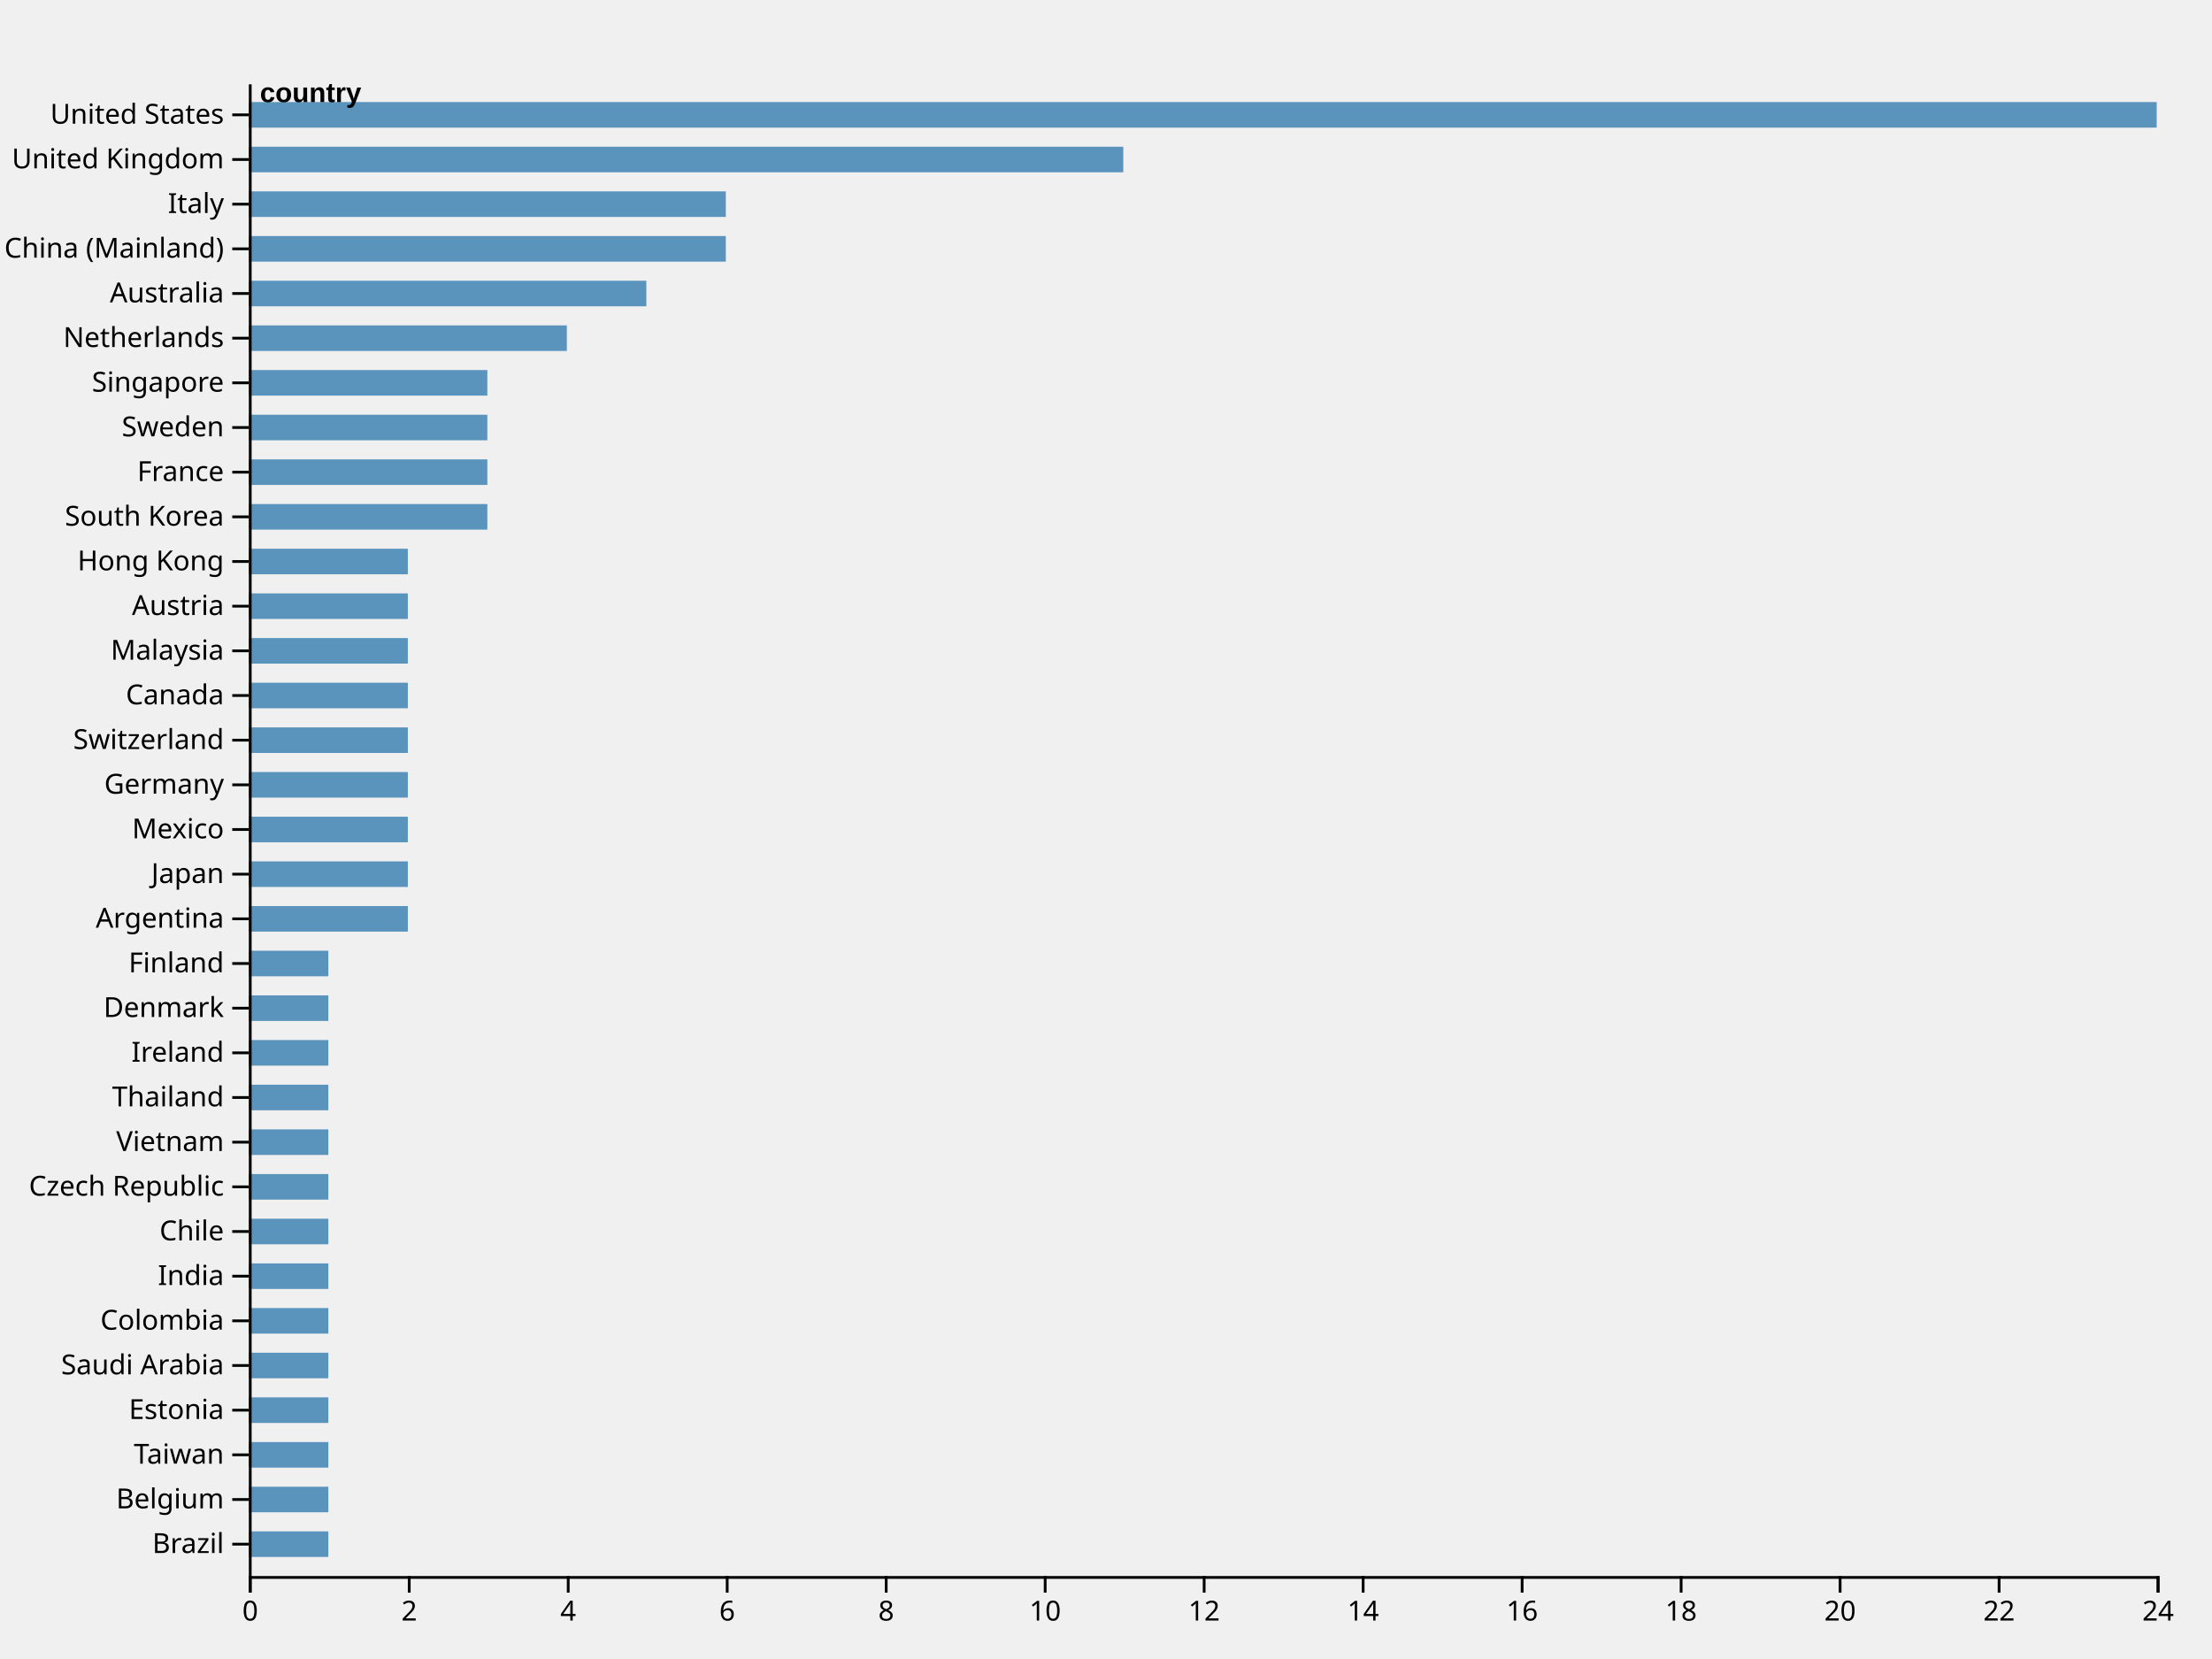
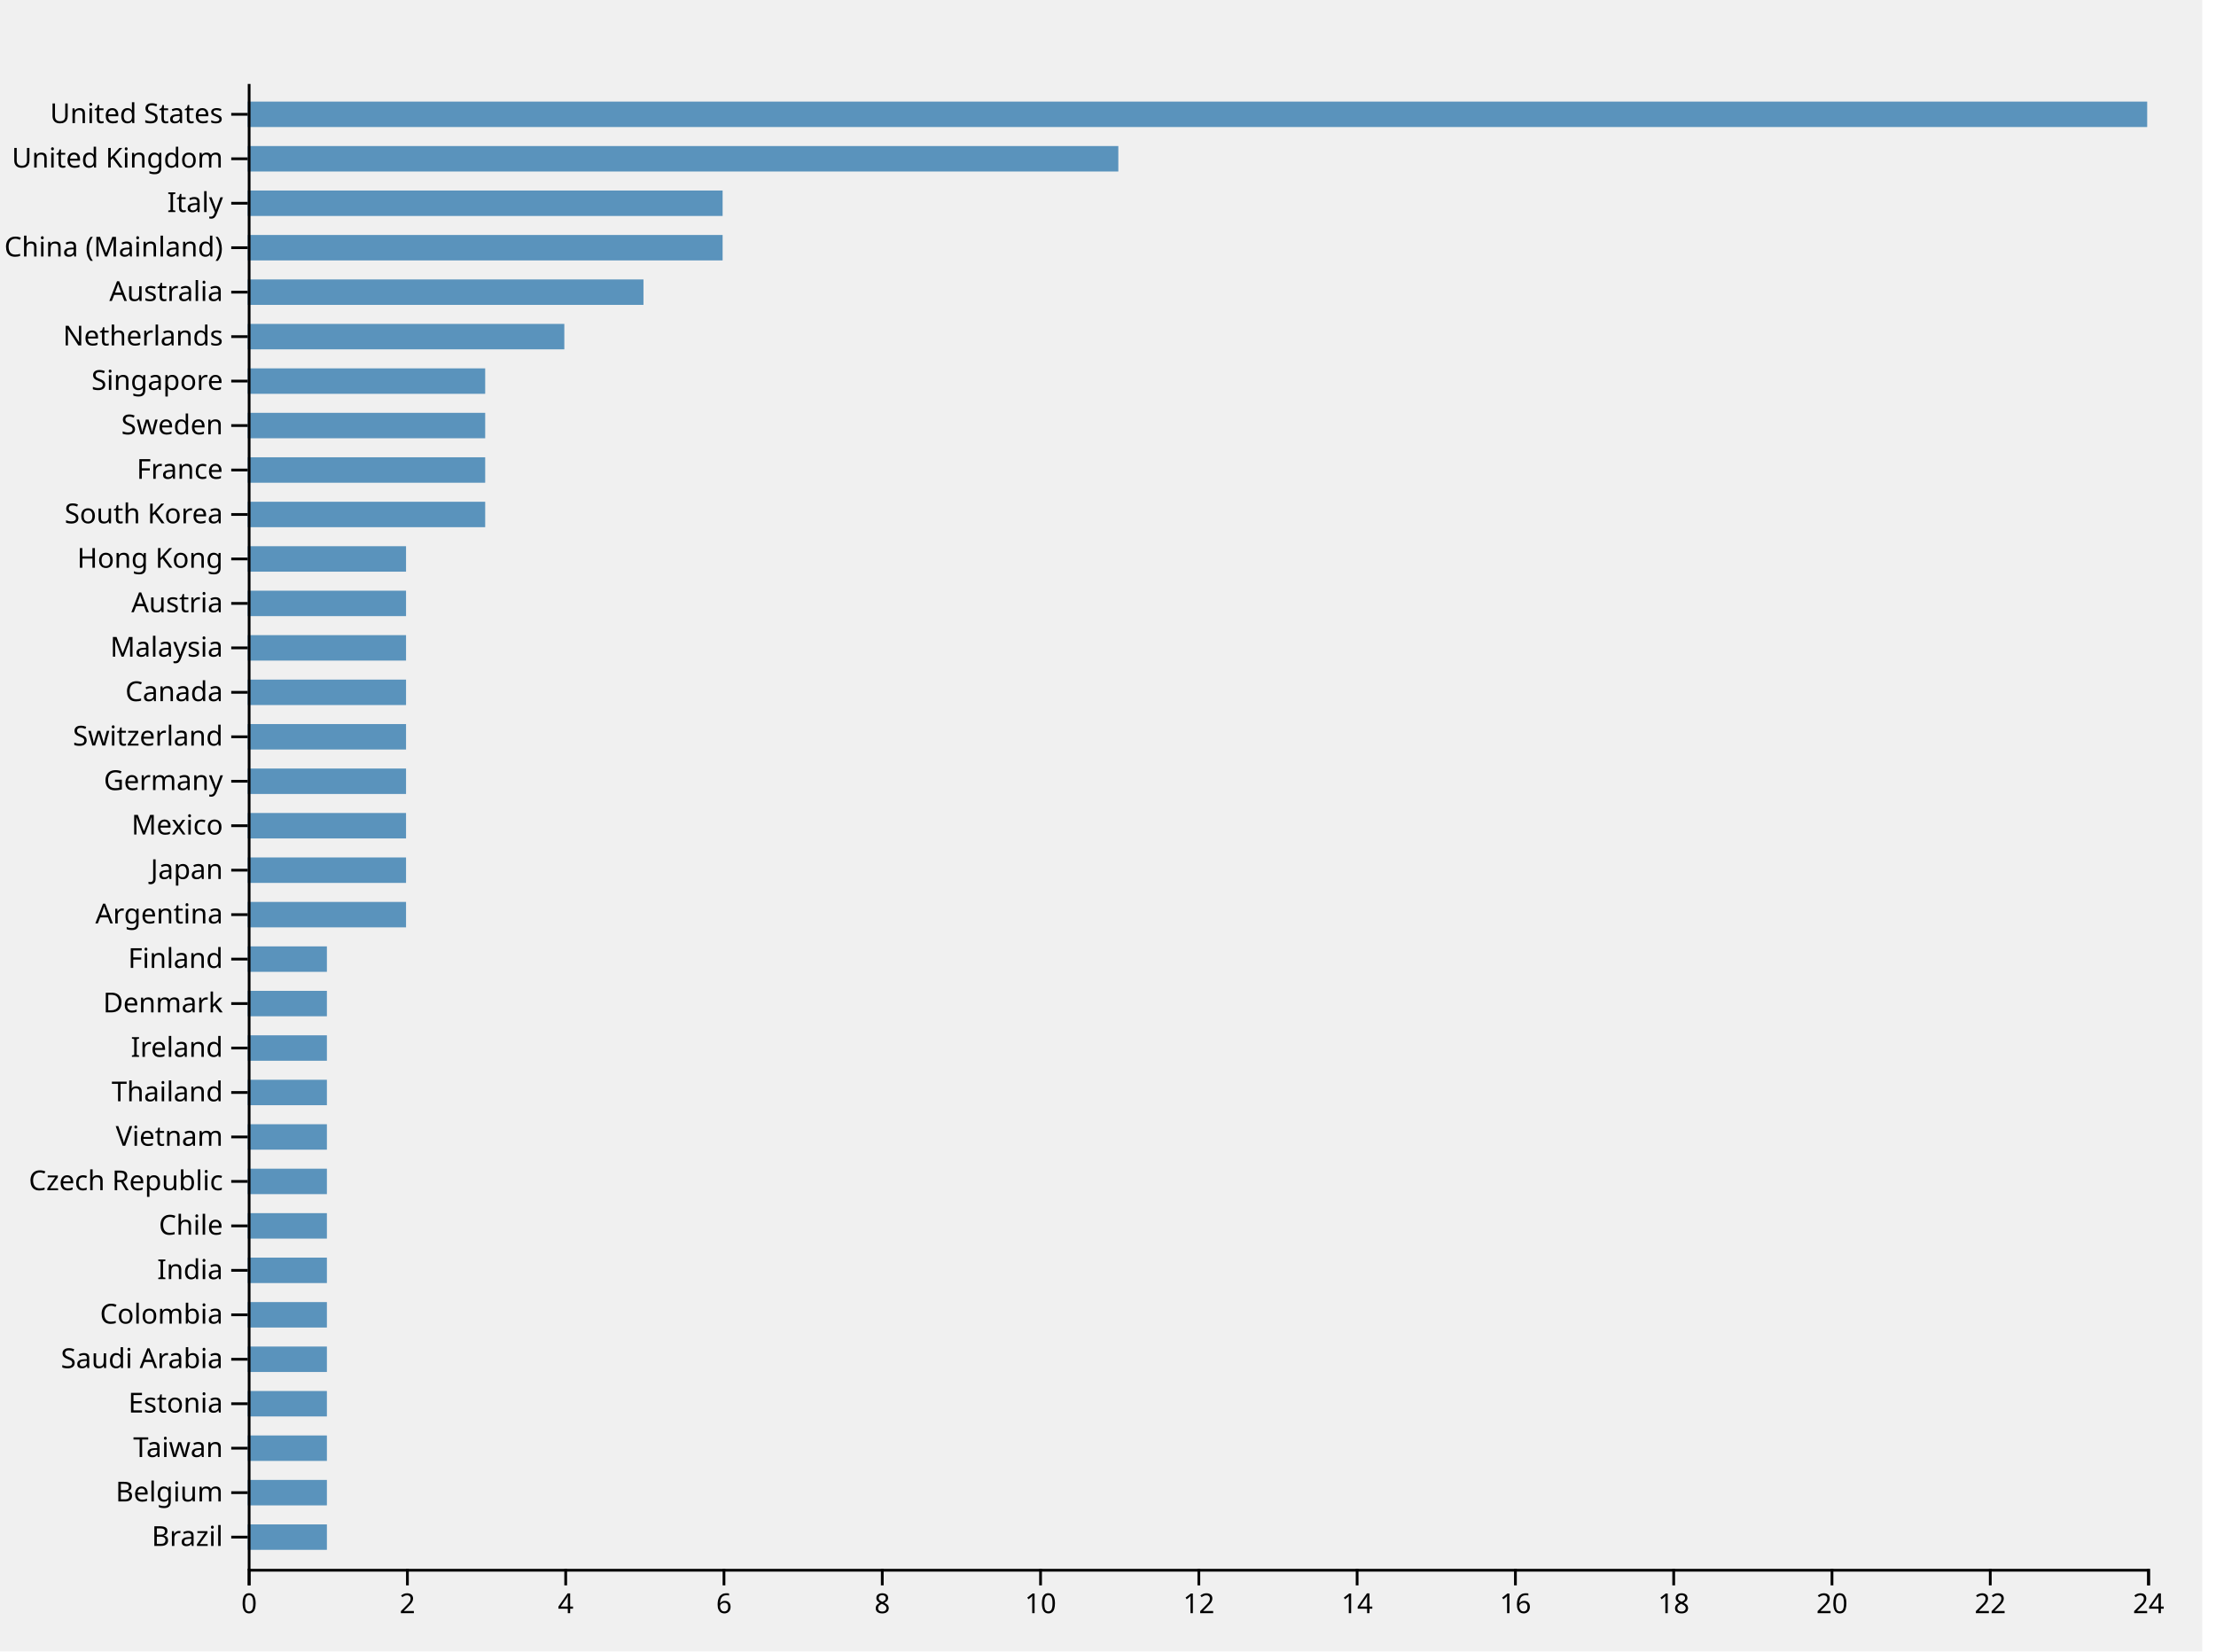
- <svg xmlns="http://www.w3.org/2000/svg" width="800" height="600">
+ <svg xmlns="http://www.w3.org/2000/svg" viewBox="0 0 805 600">
  <rect width="800" height="600" x="0" y="0" fill="#f0f0f0" id="background" />
  <g id="viz">
    <g transform="translate(0,0)">
      <g transform="translate(90,30)">
        <g class="bars">
          <rect id="undefined - United Kingdom" x="0" y="23.065" height="9.244" width="316.25" fill="#5a93bc" />
          <rect id="undefined - United States" x="0" y="6.91" height="9.244" width="690" fill="#5a93bc" />
          <rect id="undefined - Italy" x="0" y="39.219" height="9.244" width="172.5" fill="#5a93bc" />
          <rect id="undefined - Finland" x="0" y="313.841" height="9.244" width="28.75" fill="#5a93bc" />
          <rect id="undefined - Netherlands" x="0" y="87.682" height="9.244" width="115" fill="#5a93bc" />
          <rect id="undefined - China (Mainland)" x="0" y="55.373" height="9.244" width="172.5" fill="#5a93bc" />
          <rect id="undefined - Australia" x="0" y="71.527" height="9.244" width="143.75" fill="#5a93bc" />
          <rect id="undefined - Singapore" x="0" y="103.836" height="9.244" width="86.25" fill="#5a93bc" />
          <rect id="undefined - Denmark" x="0" y="329.995" height="9.244" width="28.75" fill="#5a93bc" />
          <rect id="undefined - Hong Kong" x="0" y="168.453" height="9.244" width="57.5" fill="#5a93bc" />
          <rect id="undefined - Austria" x="0" y="184.607" height="9.244" width="57.5" fill="#5a93bc" />
          <rect id="undefined - Sweden" x="0" y="119.99" height="9.244" width="86.25" fill="#5a93bc" />
          <rect id="undefined - Malaysia" x="0" y="200.761" height="9.244" width="57.5" fill="#5a93bc" />
          <rect id="undefined - Canada" x="0" y="216.915" height="9.244" width="57.5" fill="#5a93bc" />
          <rect id="undefined - France" x="0" y="136.144" height="9.244" width="86.25" fill="#5a93bc" />
          <rect id="undefined - Switzerland" x="0" y="233.07" height="9.244" width="57.5" fill="#5a93bc" />
          <rect id="undefined - South Korea" x="0" y="152.298" height="9.244" width="86.25" fill="#5a93bc" />
          <rect id="undefined - Germany" x="0" y="249.224" height="9.244" width="57.5" fill="#5a93bc" />
          <rect id="undefined - Mexico" x="0" y="265.378" height="9.244" width="57.5" fill="#5a93bc" />
          <rect id="undefined - Ireland" x="0" y="346.149" height="9.244" width="28.75" fill="#5a93bc" />
          <rect id="undefined - Thailand" x="0" y="362.303" height="9.244" width="28.75" fill="#5a93bc" />
          <rect id="undefined - Vietnam" x="0" y="378.458" height="9.244" width="28.75" fill="#5a93bc" />
          <rect id="undefined - Japan" x="0" y="281.532" height="9.244" width="57.5" fill="#5a93bc" />
          <rect id="undefined - Argentina" x="0" y="297.687" height="9.244" width="57.5" fill="#5a93bc" />
          <rect id="undefined - Czech Republic" x="0" y="394.612" height="9.244" width="28.75" fill="#5a93bc" />
          <rect id="undefined - Chile" x="0" y="410.766" height="9.244" width="28.75" fill="#5a93bc" />
          <rect id="undefined - India" x="0" y="426.92" height="9.244" width="28.75" fill="#5a93bc" />
          <rect id="undefined - Colombia" x="0" y="443.075" height="9.244" width="28.75" fill="#5a93bc" />
          <rect id="undefined - Saudi Arabia" x="0" y="459.229" height="9.244" width="28.75" fill="#5a93bc" />
          <rect id="undefined - Estonia" x="0" y="475.383" height="9.244" width="28.75" fill="#5a93bc" />
          <rect id="undefined - Taiwan" x="0" y="491.537" height="9.244" width="28.75" fill="#5a93bc" />
          <rect id="undefined - Belgium" x="0" y="507.692" height="9.244" width="28.75" fill="#5a93bc" />
          <rect id="undefined - Brazil" x="0" y="523.846" height="9.244" width="28.75" fill="#5a93bc" />
        </g>
        <g id="xAxis" transform="translate(0,540)" fill="none" font-size="10" font-family="sans-serif" text-anchor="middle">
          <path class="domain" stroke="currentColor" d="M0.5,6V0.5H690.5V6" />
          <g class="tick" opacity="1" transform="translate(0.5,0)">
            <line stroke="currentColor" y2="6" />
            <text fill="currentColor" y="9" dy="0.71em">0</text>
          </g>
          <g class="tick" opacity="1" transform="translate(58,0)">
            <line stroke="currentColor" y2="6" />
            <text fill="currentColor" y="9" dy="0.71em">2</text>
          </g>
          <g class="tick" opacity="1" transform="translate(115.5,0)">
            <line stroke="currentColor" y2="6" />
            <text fill="currentColor" y="9" dy="0.71em">4</text>
          </g>
          <g class="tick" opacity="1" transform="translate(173,0)">
            <line stroke="currentColor" y2="6" />
            <text fill="currentColor" y="9" dy="0.71em">6</text>
          </g>
          <g class="tick" opacity="1" transform="translate(230.5,0)">
            <line stroke="currentColor" y2="6" />
            <text fill="currentColor" y="9" dy="0.71em">8</text>
          </g>
          <g class="tick" opacity="1" transform="translate(288,0)">
            <line stroke="currentColor" y2="6" />
            <text fill="currentColor" y="9" dy="0.71em">10</text>
          </g>
          <g class="tick" opacity="1" transform="translate(345.5,0)">
            <line stroke="currentColor" y2="6" />
            <text fill="currentColor" y="9" dy="0.71em">12</text>
          </g>
          <g class="tick" opacity="1" transform="translate(403,0)">
            <line stroke="currentColor" y2="6" />
            <text fill="currentColor" y="9" dy="0.71em">14</text>
          </g>
          <g class="tick" opacity="1" transform="translate(460.5,0)">
            <line stroke="currentColor" y2="6" />
            <text fill="currentColor" y="9" dy="0.71em">16</text>
          </g>
          <g class="tick" opacity="1" transform="translate(518,0)">
            <line stroke="currentColor" y2="6" />
            <text fill="currentColor" y="9" dy="0.71em">18</text>
          </g>
          <g class="tick" opacity="1" transform="translate(575.5,0)">
            <line stroke="currentColor" y2="6" />
            <text fill="currentColor" y="9" dy="0.71em">20</text>
          </g>
          <g class="tick" opacity="1" transform="translate(633,0)">
            <line stroke="currentColor" y2="6" />
            <text fill="currentColor" y="9" dy="0.71em">22</text>
          </g>
          <g class="tick" opacity="1" transform="translate(690.5,0)">
            <line stroke="currentColor" y2="6" />
            <text fill="currentColor" y="9" dy="0.71em">24</text>
          </g>
          <text font-family="Arial, sans-serif" font-size="10" x="690" dy="-5" fill="black" font-weight="bold" text-anchor="end" />
        </g>
        <g id="yAxis" transform="translate(0,0)" fill="none" font-size="10" font-family="sans-serif" text-anchor="end">
          <path class="domain" stroke="currentColor" d="M0.5,0.5V540.5" />
          <g class="tick" opacity="1" transform="translate(0,11.53233)">
            <line stroke="currentColor" x2="-6" />
            <text fill="currentColor" x="-9" dy="0.32em">United States</text>
          </g>
          <g class="tick" opacity="1" transform="translate(0,27.68655)">
            <line stroke="currentColor" x2="-6" />
            <text fill="currentColor" x="-9" dy="0.32em">United Kingdom</text>
          </g>
          <g class="tick" opacity="1" transform="translate(0,43.84078)">
            <line stroke="currentColor" x2="-6" />
            <text fill="currentColor" x="-9" dy="0.32em">Italy</text>
          </g>
          <g class="tick" opacity="1" transform="translate(0,59.99501)">
            <line stroke="currentColor" x2="-6" />
            <text fill="currentColor" x="-9" dy="0.32em">China (Mainland)</text>
          </g>
          <g class="tick" opacity="1" transform="translate(0,76.14924)">
            <line stroke="currentColor" x2="-6" />
            <text fill="currentColor" x="-9" dy="0.32em">Australia</text>
          </g>
          <g class="tick" opacity="1" transform="translate(0,92.30347)">
            <line stroke="currentColor" x2="-6" />
            <text fill="currentColor" x="-9" dy="0.32em">Netherlands</text>
          </g>
          <g class="tick" opacity="1" transform="translate(0,108.4577)">
            <line stroke="currentColor" x2="-6" />
            <text fill="currentColor" x="-9" dy="0.32em">Singapore</text>
          </g>
          <g class="tick" opacity="1" transform="translate(0,124.6119)">
            <line stroke="currentColor" x2="-6" />
            <text fill="currentColor" x="-9" dy="0.32em">Sweden</text>
          </g>
          <g class="tick" opacity="1" transform="translate(0,140.7662)">
            <line stroke="currentColor" x2="-6" />
            <text fill="currentColor" x="-9" dy="0.32em">France</text>
          </g>
          <g class="tick" opacity="1" transform="translate(0,156.9204)">
            <line stroke="currentColor" x2="-6" />
            <text fill="currentColor" x="-9" dy="0.32em">South Korea</text>
          </g>
          <g class="tick" opacity="1" transform="translate(0,173.0746)">
            <line stroke="currentColor" x2="-6" />
            <text fill="currentColor" x="-9" dy="0.32em">Hong Kong</text>
          </g>
          <g class="tick" opacity="1" transform="translate(0,189.2289)">
            <line stroke="currentColor" x2="-6" />
            <text fill="currentColor" x="-9" dy="0.32em">Austria</text>
          </g>
          <g class="tick" opacity="1" transform="translate(0,205.3831)">
            <line stroke="currentColor" x2="-6" />
            <text fill="currentColor" x="-9" dy="0.32em">Malaysia</text>
          </g>
          <g class="tick" opacity="1" transform="translate(0,221.5373)">
            <line stroke="currentColor" x2="-6" />
            <text fill="currentColor" x="-9" dy="0.32em">Canada</text>
          </g>
          <g class="tick" opacity="1" transform="translate(0,237.6915)">
            <line stroke="currentColor" x2="-6" />
            <text fill="currentColor" x="-9" dy="0.32em">Switzerland</text>
          </g>
          <g class="tick" opacity="1" transform="translate(0,253.8458)">
            <line stroke="currentColor" x2="-6" />
            <text fill="currentColor" x="-9" dy="0.32em">Germany</text>
          </g>
          <g class="tick" opacity="1" transform="translate(0,270)">
            <line stroke="currentColor" x2="-6" />
            <text fill="currentColor" x="-9" dy="0.32em">Mexico</text>
          </g>
          <g class="tick" opacity="1" transform="translate(0,286.1542)">
            <line stroke="currentColor" x2="-6" />
            <text fill="currentColor" x="-9" dy="0.32em">Japan</text>
          </g>
          <g class="tick" opacity="1" transform="translate(0,302.3085)">
            <line stroke="currentColor" x2="-6" />
            <text fill="currentColor" x="-9" dy="0.32em">Argentina</text>
          </g>
          <g class="tick" opacity="1" transform="translate(0,318.4627)">
            <line stroke="currentColor" x2="-6" />
            <text fill="currentColor" x="-9" dy="0.32em">Finland</text>
          </g>
          <g class="tick" opacity="1" transform="translate(0,334.6169)">
            <line stroke="currentColor" x2="-6" />
            <text fill="currentColor" x="-9" dy="0.32em">Denmark</text>
          </g>
          <g class="tick" opacity="1" transform="translate(0,350.7711)">
            <line stroke="currentColor" x2="-6" />
            <text fill="currentColor" x="-9" dy="0.32em">Ireland</text>
          </g>
          <g class="tick" opacity="1" transform="translate(0,366.9254)">
            <line stroke="currentColor" x2="-6" />
            <text fill="currentColor" x="-9" dy="0.32em">Thailand</text>
          </g>
          <g class="tick" opacity="1" transform="translate(0,383.0796)">
            <line stroke="currentColor" x2="-6" />
            <text fill="currentColor" x="-9" dy="0.32em">Vietnam</text>
          </g>
          <g class="tick" opacity="1" transform="translate(0,399.2338)">
            <line stroke="currentColor" x2="-6" />
            <text fill="currentColor" x="-9" dy="0.32em">Czech Republic</text>
          </g>
          <g class="tick" opacity="1" transform="translate(0,415.3881)">
            <line stroke="currentColor" x2="-6" />
            <text fill="currentColor" x="-9" dy="0.32em">Chile</text>
          </g>
          <g class="tick" opacity="1" transform="translate(0,431.5423)">
            <line stroke="currentColor" x2="-6" />
            <text fill="currentColor" x="-9" dy="0.32em">India</text>
          </g>
          <g class="tick" opacity="1" transform="translate(0,447.6965)">
            <line stroke="currentColor" x2="-6" />
            <text fill="currentColor" x="-9" dy="0.32em">Colombia</text>
          </g>
          <g class="tick" opacity="1" transform="translate(0,463.8508)">
            <line stroke="currentColor" x2="-6" />
            <text fill="currentColor" x="-9" dy="0.32em">Saudi Arabia</text>
          </g>
          <g class="tick" opacity="1" transform="translate(0,480.005)">
            <line stroke="currentColor" x2="-6" />
            <text fill="currentColor" x="-9" dy="0.32em">Estonia</text>
          </g>
          <g class="tick" opacity="1" transform="translate(0,496.1592)">
            <line stroke="currentColor" x2="-6" />
            <text fill="currentColor" x="-9" dy="0.32em">Taiwan</text>
          </g>
          <g class="tick" opacity="1" transform="translate(0,512.3134)">
            <line stroke="currentColor" x2="-6" />
            <text fill="currentColor" x="-9" dy="0.32em">Belgium</text>
          </g>
          <g class="tick" opacity="1" transform="translate(0,528.4677)">
            <line stroke="currentColor" x2="-6" />
            <text fill="currentColor" x="-9" dy="0.32em">Brazil</text>
          </g>
-           <text font-family="Arial, sans-serif" font-size="10" x="4" fill="black" font-weight="bold" text-anchor="start" dominant-baseline="hanging">country</text>
        </g>
      </g>
-       <text y="4" x="4" style="font-family: Arial, sans-serif; font-size: 12px; fill: black; font-weight: bold; dominant-baseline: hanging;" />
+       <text y="4" x="4" style="                     font-family: Arial, sans-serif;                     font-size: 12px;                     fill: black;                     font-weight: bold;                     dominant-baseline: hanging;                 " />
    </g>
  </g>
</svg>
